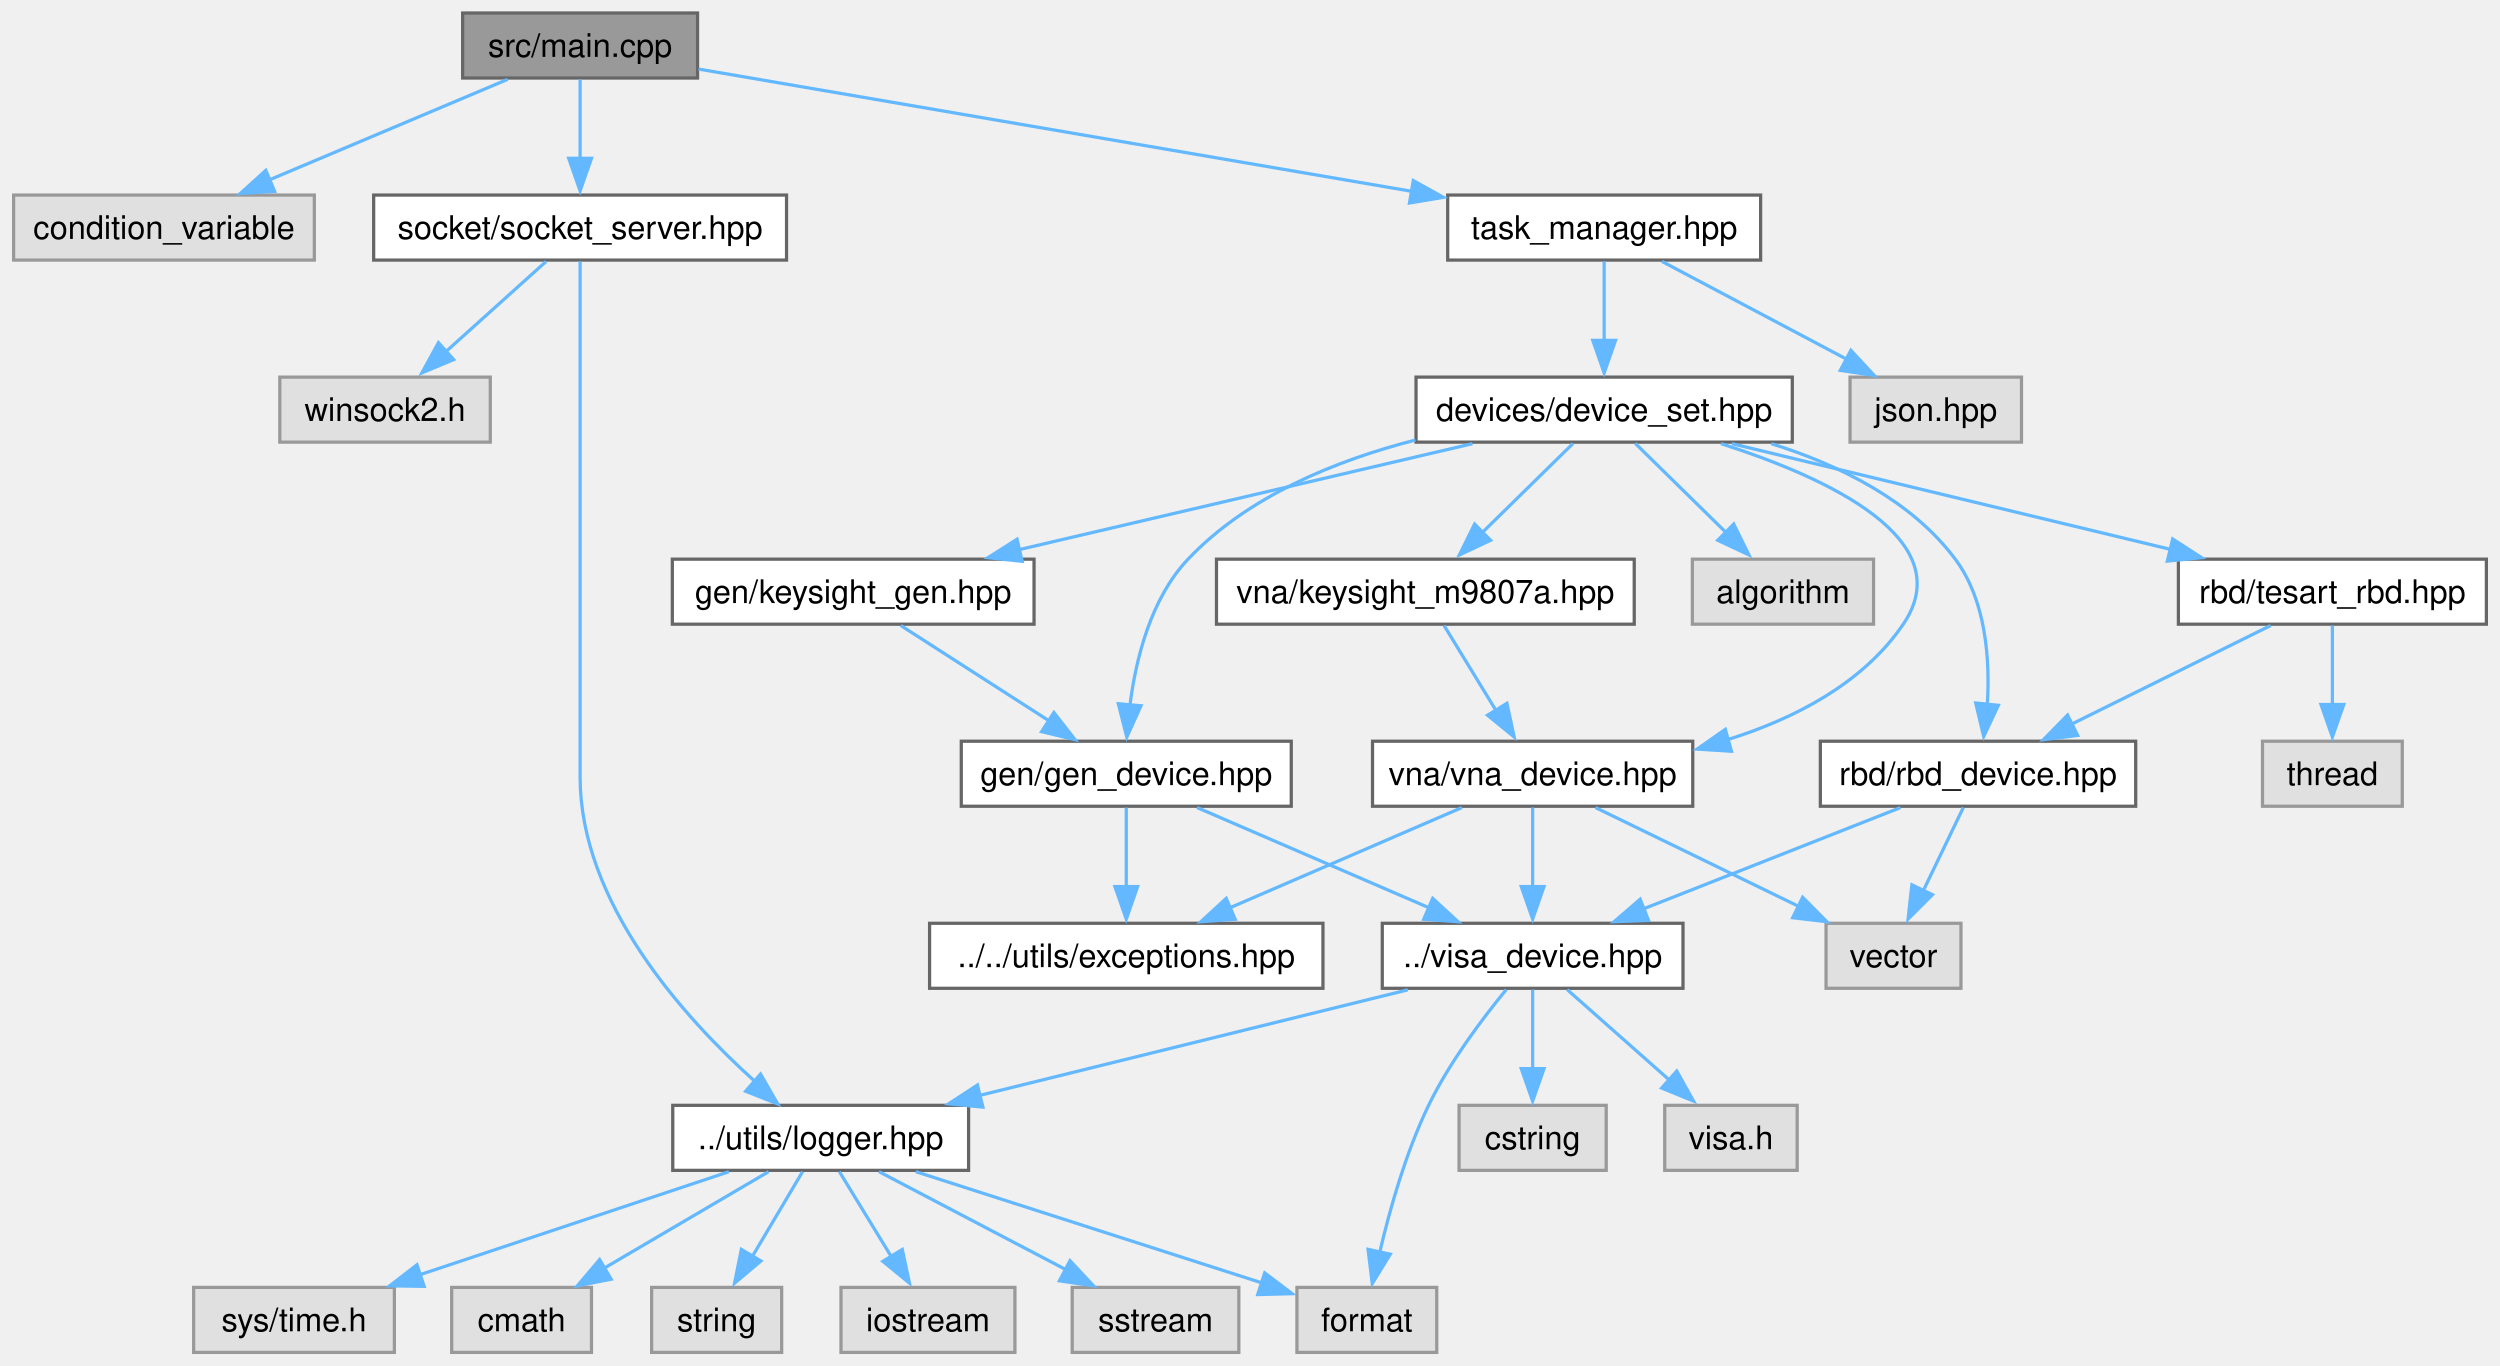
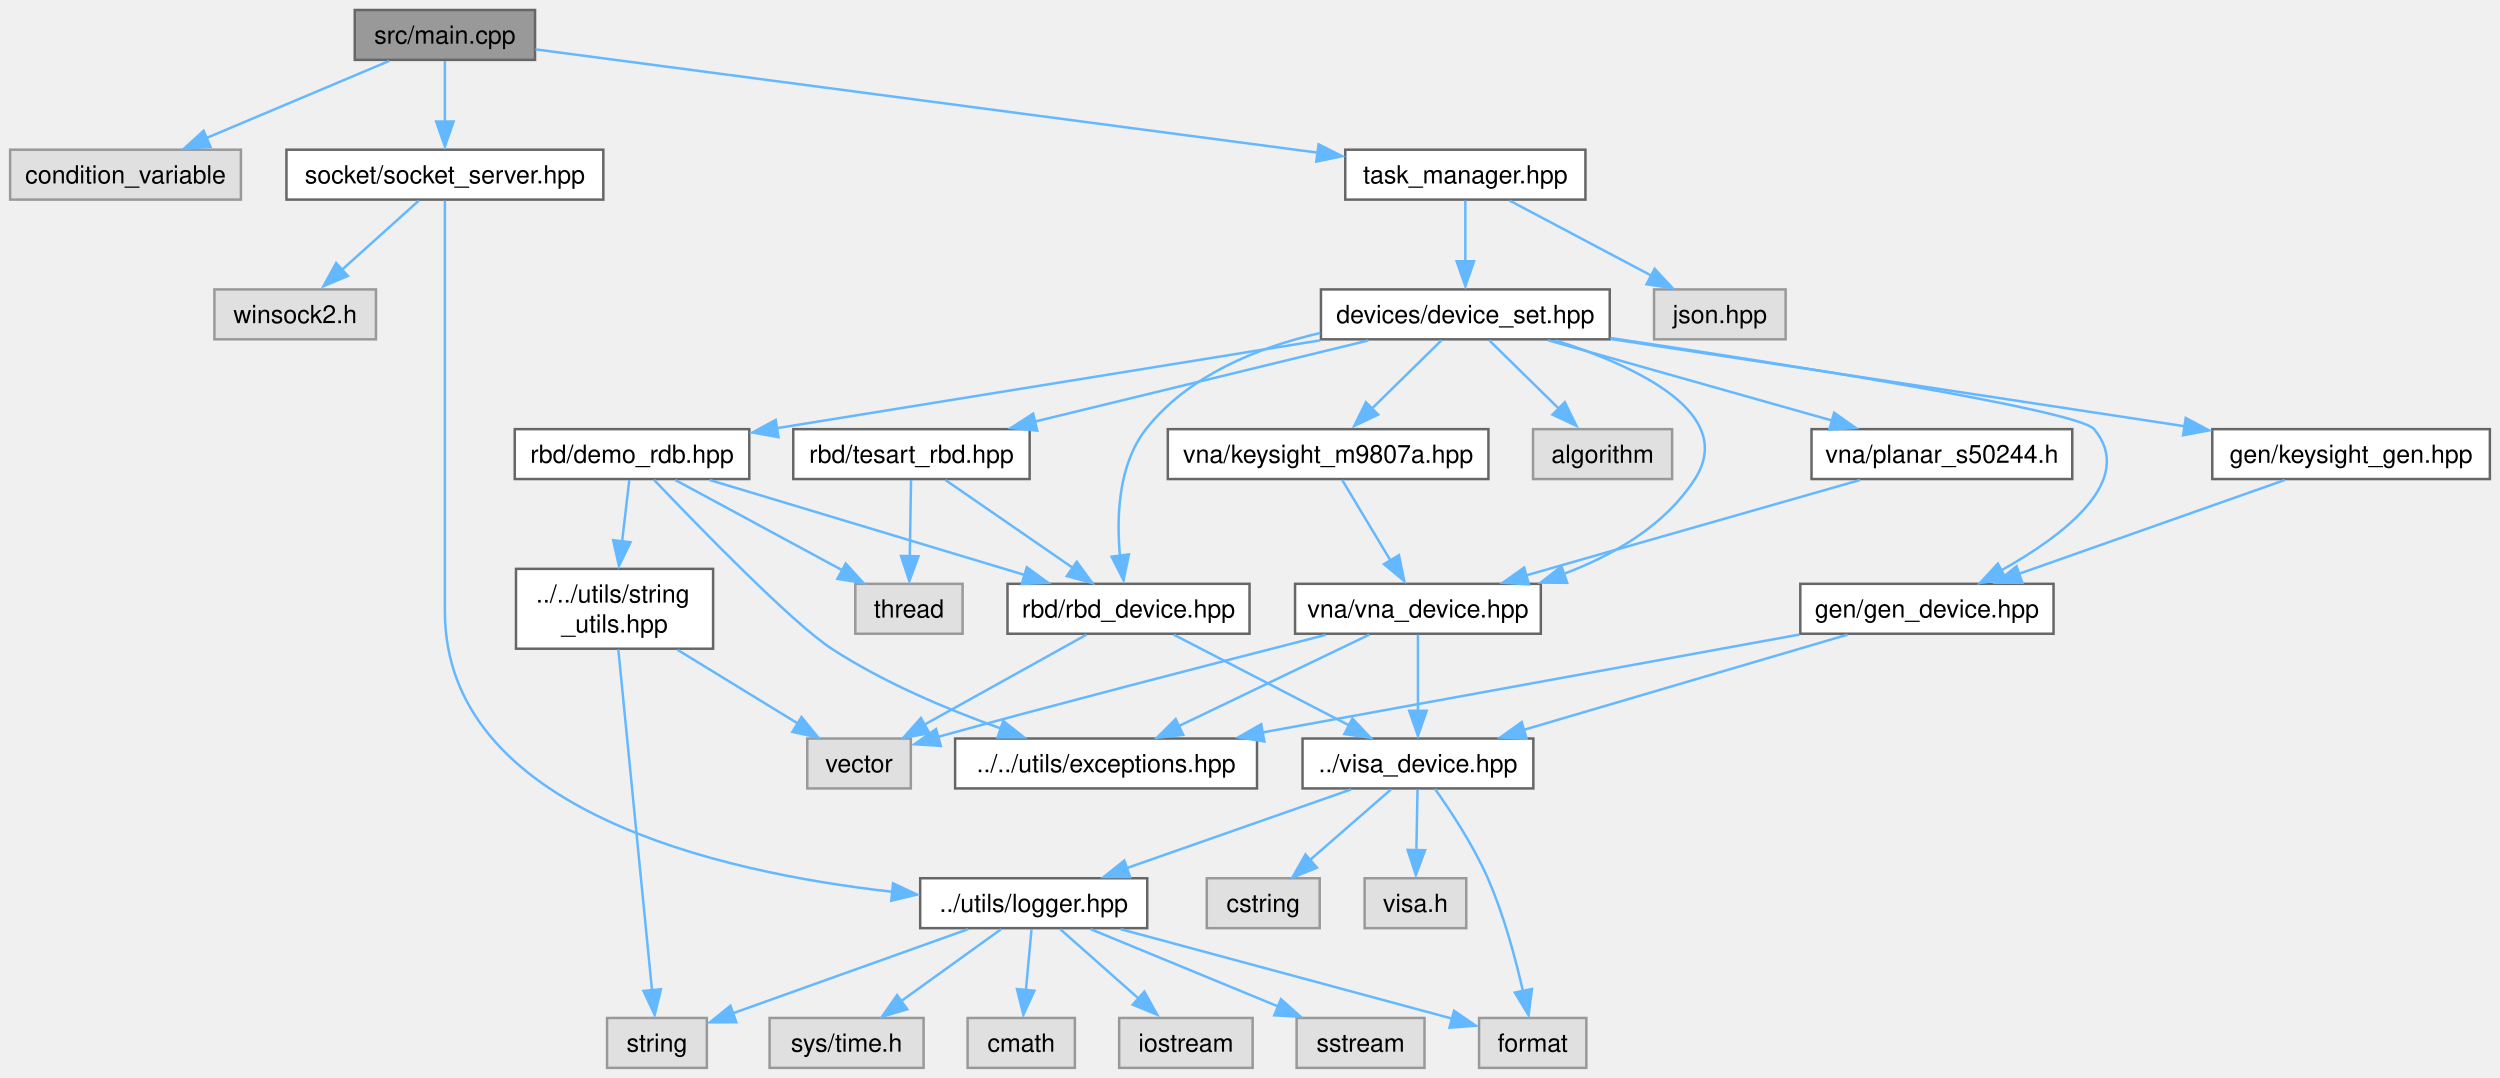
- <svg xmlns="http://www.w3.org/2000/svg" xmlns:xlink="http://www.w3.org/1999/xlink" width="769pt" height="420pt" viewBox="0.00 0.00 768.62 420.00">
-   <g id="graph0" class="graph" transform="scale(1 1) rotate(0) translate(4 416)">
+ <svg xmlns="http://www.w3.org/2000/svg" xmlns:xlink="http://www.w3.org/1999/xlink" width="1002pt" height="432pt" viewBox="0.00 0.00 1001.88 432.00">
+   <g id="graph0" class="graph" transform="scale(1 1) rotate(0) translate(4 428)">
    <g id="Node000001" class="node">
      <g id="a_Node000001">
        <a xlink:title="Главный файл приложения">
-           <polygon fill="#999999" stroke="#666666" points="210.38,-412 138.12,-412 138.12,-392 210.38,-392 210.38,-412" />
-           <text text-anchor="middle" x="174.25" y="-398.5" font-family="Helvetica,sans-Serif" font-size="10.00">src/main.cpp</text>
+           <polygon fill="#999999" stroke="#666666" points="210.38,-424 138.12,-424 138.12,-404 210.38,-404 210.38,-424" />
+           <text text-anchor="middle" x="174.25" y="-410.5" font-family="Helvetica,sans-Serif" font-size="10.00">src/main.cpp</text>
        </a>
      </g>
    </g>
    <g id="Node000002" class="node">
      <g id="a_Node000002">
        <a xlink:title=" ">
-           <polygon fill="#e0e0e0" stroke="#999999" points="92.5,-356 0,-356 0,-336 92.5,-336 92.5,-356" />
-           <text text-anchor="middle" x="46.25" y="-342.5" font-family="Helvetica,sans-Serif" font-size="10.00">condition_variable</text>
+           <polygon fill="#e0e0e0" stroke="#999999" points="92.5,-368 0,-368 0,-348 92.5,-348 92.5,-368" />
+           <text text-anchor="middle" x="46.25" y="-354.5" font-family="Helvetica,sans-Serif" font-size="10.00">condition_variable</text>
        </a>
      </g>
    </g>
    <g id="edge1_Node000001_Node000002" class="edge">
      <g id="a_edge1_Node000001_Node000002">
        <a xlink:title=" ">
-           <path fill="none" stroke="#63b8ff" d="M151.95,-391.59C131.71,-383.05 101.59,-370.35 78.68,-360.68" />
-           <polygon fill="#63b8ff" stroke="#63b8ff" points="80.29,-357.14 69.72,-356.48 77.57,-363.59 80.29,-357.14" />
+           <path fill="none" stroke="#63b8ff" d="M151.95,-403.59C131.71,-395.05 101.59,-382.35 78.68,-372.68" />
+           <polygon fill="#63b8ff" stroke="#63b8ff" points="80.29,-369.14 69.72,-368.48 77.57,-375.59 80.29,-369.14" />
        </a>
      </g>
    </g>
    <g id="Node000003" class="node">
      <g id="a_Node000003">
        <a xlink:href="socket__server_8hpp.html" target="_top" xlink:title="Заголовочный файл, в котором объявляются класс SocketServer и необходимые константы">
-           <polygon fill="white" stroke="#666666" points="237.75,-356 110.75,-356 110.75,-336 237.75,-336 237.75,-356" />
-           <text text-anchor="middle" x="174.25" y="-342.5" font-family="Helvetica,sans-Serif" font-size="10.00">socket/socket_server.hpp</text>
+           <polygon fill="white" stroke="#666666" points="237.75,-368 110.75,-368 110.75,-348 237.75,-348 237.75,-368" />
+           <text text-anchor="middle" x="174.25" y="-354.5" font-family="Helvetica,sans-Serif" font-size="10.00">socket/socket_server.hpp</text>
        </a>
      </g>
    </g>
    <g id="edge2_Node000001_Node000003" class="edge">
      <g id="a_edge2_Node000001_Node000003">
        <a xlink:title=" ">
-           <path fill="none" stroke="#63b8ff" d="M174.25,-391.59C174.25,-384.86 174.25,-375.53 174.25,-367.15" />
-           <polygon fill="#63b8ff" stroke="#63b8ff" points="177.75,-367.3 174.25,-357.3 170.75,-367.3 177.75,-367.3" />
+           <path fill="none" stroke="#63b8ff" d="M174.25,-403.59C174.25,-396.86 174.25,-387.53 174.25,-379.15" />
+           <polygon fill="#63b8ff" stroke="#63b8ff" points="177.75,-379.3 174.25,-369.3 170.75,-379.3 177.75,-379.3" />
        </a>
      </g>
    </g>
    <g id="Node000012" class="node">
      <g id="a_Node000012">
        <a xlink:href="task__manager_8hpp.html" target="_top" xlink:title="Заголовочный файл, в котором определён класс TaskManager и набор констант для работы с ним">
-           <polygon fill="white" stroke="#666666" points="537.38,-356 441.12,-356 441.12,-336 537.38,-336 537.38,-356" />
-           <text text-anchor="middle" x="489.25" y="-342.5" font-family="Helvetica,sans-Serif" font-size="10.00">task_manager.hpp</text>
+           <polygon fill="white" stroke="#666666" points="631.38,-368 535.12,-368 535.12,-348 631.38,-348 631.38,-368" />
+           <text text-anchor="middle" x="583.25" y="-354.5" font-family="Helvetica,sans-Serif" font-size="10.00">task_manager.hpp</text>
        </a>
      </g>
    </g>
    <g id="edge11_Node000001_Node000012" class="edge">
      <g id="a_edge11_Node000001_Node000012">
        <a xlink:title=" ">
-           <path fill="none" stroke="#63b8ff" d="M210.69,-394.75C264.43,-385.54 365.5,-368.21 429.99,-357.16" />
-           <polygon fill="#63b8ff" stroke="#63b8ff" points="430.54,-360.44 439.8,-355.31 429.36,-353.55 430.54,-360.44" />
+           <path fill="none" stroke="#63b8ff" d="M210.55,-408.21C281.25,-398.87 438.02,-378.17 524,-366.82" />
+           <polygon fill="#63b8ff" stroke="#63b8ff" points="524.43,-370.16 533.88,-365.39 523.51,-363.23 524.43,-370.16" />
        </a>
      </g>
    </g>
    <g id="Node000004" class="node">
      <g id="a_Node000004">
        <a xlink:title=" ">
-           <polygon fill="#e0e0e0" stroke="#999999" points="146.62,-300 81.88,-300 81.88,-280 146.62,-280 146.62,-300" />
-           <text text-anchor="middle" x="114.25" y="-286.5" font-family="Helvetica,sans-Serif" font-size="10.00">winsock2.h</text>
+           <polygon fill="#e0e0e0" stroke="#999999" points="146.62,-312 81.88,-312 81.88,-292 146.62,-292 146.62,-312" />
+           <text text-anchor="middle" x="114.25" y="-298.5" font-family="Helvetica,sans-Serif" font-size="10.00">winsock2.h</text>
        </a>
      </g>
    </g>
    <g id="edge3_Node000003_Node000004" class="edge">
      <g id="a_edge3_Node000003_Node000004">
        <a xlink:title=" ">
-           <path fill="none" stroke="#63b8ff" d="M163.8,-335.59C155.2,-327.85 142.79,-316.69 132.55,-307.47" />
-           <polygon fill="#63b8ff" stroke="#63b8ff" points="135.36,-305.39 125.58,-301.3 130.67,-310.59 135.36,-305.39" />
+           <path fill="none" stroke="#63b8ff" d="M163.8,-347.59C155.2,-339.85 142.79,-328.69 132.55,-319.47" />
+           <polygon fill="#63b8ff" stroke="#63b8ff" points="135.36,-317.39 125.58,-313.3 130.67,-322.59 135.36,-317.39" />
        </a>
      </g>
    </g>
    <g id="Node000005" class="node">
      <g id="a_Node000005">
        <a xlink:href="logger_8hpp.html" target="_top" xlink:title="Библиотека, осуществляющая логирование">
-           <polygon fill="white" stroke="#666666" points="293.75,-76 202.75,-76 202.75,-56 293.75,-56 293.75,-76" />
-           <text text-anchor="middle" x="248.25" y="-62.5" font-family="Helvetica,sans-Serif" font-size="10.00">../utils/logger.hpp</text>
+           <polygon fill="white" stroke="#666666" points="455.75,-76 364.75,-76 364.75,-56 455.75,-56 455.75,-76" />
+           <text text-anchor="middle" x="410.25" y="-62.5" font-family="Helvetica,sans-Serif" font-size="10.00">../utils/logger.hpp</text>
        </a>
      </g>
    </g>
    <g id="edge4_Node000003_Node000005" class="edge">
      <g id="a_edge4_Node000003_Node000005">
        <a xlink:title=" ">
-           <path fill="none" stroke="#63b8ff" d="M174.25,-335.58C174.25,-316.57 174.25,-272.24 174.25,-235 174.25,-235 174.25,-235 174.25,-177 174.25,-138.39 206.02,-103.15 227.93,-83.44" />
-           <polygon fill="#63b8ff" stroke="#63b8ff" points="229.75,-85.63 235.03,-76.44 225.17,-80.33 229.75,-85.63" />
+           <path fill="none" stroke="#63b8ff" d="M174.25,-347.58C174.25,-328.57 174.25,-284.24 174.25,-247 174.25,-247 174.25,-247 174.25,-183 174.25,-103.37 283.8,-78.4 353.62,-70.57" />
+           <polygon fill="#63b8ff" stroke="#63b8ff" points="353.88,-73.96 363.47,-69.46 353.16,-67 353.88,-73.96" />
        </a>
      </g>
    </g>
    <g id="Node000006" class="node">
      <g id="a_Node000006">
        <a xlink:title=" ">
-           <polygon fill="#e0e0e0" stroke="#999999" points="236.25,-20 196.25,-20 196.25,0 236.25,0 236.25,-20" />
-           <text text-anchor="middle" x="216.25" y="-6.5" font-family="Helvetica,sans-Serif" font-size="10.00">string</text>
+           <polygon fill="#e0e0e0" stroke="#999999" points="279.25,-20 239.25,-20 239.25,0 279.25,0 279.25,-20" />
+           <text text-anchor="middle" x="259.25" y="-6.5" font-family="Helvetica,sans-Serif" font-size="10.00">string</text>
        </a>
      </g>
    </g>
    <g id="edge5_Node000005_Node000006" class="edge">
      <g id="a_edge5_Node000005_Node000006">
        <a xlink:title=" ">
-           <path fill="none" stroke="#63b8ff" d="M242.68,-55.59C238.45,-48.47 232.52,-38.45 227.34,-29.72" />
-           <polygon fill="#63b8ff" stroke="#63b8ff" points="229.87,-28.12 221.76,-21.3 223.85,-31.69 229.87,-28.12" />
+           <path fill="none" stroke="#63b8ff" d="M383.95,-55.59C357.69,-46.2 317.37,-31.79 289.73,-21.9" />
+           <polygon fill="#63b8ff" stroke="#63b8ff" points="291.05,-18.3 280.46,-18.23 288.7,-24.89 291.05,-18.3" />
        </a>
      </g>
    </g>
    <g id="Node000007" class="node">
      <g id="a_Node000007">
        <a xlink:title=" ">
-           <polygon fill="#e0e0e0" stroke="#999999" points="308,-20 254.5,-20 254.5,0 308,0 308,-20" />
-           <text text-anchor="middle" x="281.25" y="-6.5" font-family="Helvetica,sans-Serif" font-size="10.00">iostream</text>
+           <polygon fill="#e0e0e0" stroke="#999999" points="498,-20 444.5,-20 444.5,0 498,0 498,-20" />
+           <text text-anchor="middle" x="471.25" y="-6.5" font-family="Helvetica,sans-Serif" font-size="10.00">iostream</text>
        </a>
      </g>
    </g>
    <g id="edge6_Node000005_Node000007" class="edge">
      <g id="a_edge6_Node000005_Node000007">
        <a xlink:title=" ">
-           <path fill="none" stroke="#63b8ff" d="M254,-55.59C258.4,-48.39 264.61,-38.23 269.99,-29.43" />
-           <polygon fill="#63b8ff" stroke="#63b8ff" points="273.34,-31.66 275.57,-21.3 267.37,-28.01 273.34,-31.66" />
+           <path fill="none" stroke="#63b8ff" d="M420.88,-55.59C429.62,-47.85 442.23,-36.69 452.65,-27.47" />
+           <polygon fill="#63b8ff" stroke="#63b8ff" points="454.58,-30.55 459.75,-21.3 449.94,-25.31 454.58,-30.55" />
        </a>
      </g>
    </g>
    <g id="Node000008" class="node">
      <g id="a_Node000008">
        <a xlink:title=" ">
-           <polygon fill="#e0e0e0" stroke="#999999" points="376.88,-20 325.62,-20 325.62,0 376.88,0 376.88,-20" />
-           <text text-anchor="middle" x="351.25" y="-6.5" font-family="Helvetica,sans-Serif" font-size="10.00">sstream</text>
+           <polygon fill="#e0e0e0" stroke="#999999" points="566.88,-20 515.62,-20 515.62,0 566.88,0 566.88,-20" />
+           <text text-anchor="middle" x="541.25" y="-6.5" font-family="Helvetica,sans-Serif" font-size="10.00">sstream</text>
        </a>
      </g>
    </g>
    <g id="edge7_Node000005_Node000008" class="edge">
      <g id="a_edge7_Node000005_Node000008">
        <a xlink:title=" ">
-           <path fill="none" stroke="#63b8ff" d="M266.19,-55.59C282.05,-47.28 305.41,-35.03 323.65,-25.47" />
-           <polygon fill="#63b8ff" stroke="#63b8ff" points="324.94,-28.22 332.17,-20.48 321.69,-22.02 324.94,-28.22" />
+           <path fill="none" stroke="#63b8ff" d="M433.07,-55.59C453.89,-47.01 484.89,-34.23 508.38,-24.55" />
+           <polygon fill="#63b8ff" stroke="#63b8ff" points="509.34,-27.53 517.25,-20.48 506.67,-21.05 509.34,-27.53" />
        </a>
      </g>
    </g>
    <g id="Node000009" class="node">
      <g id="a_Node000009">
        <a xlink:title=" ">
-           <polygon fill="#e0e0e0" stroke="#999999" points="117.12,-20 55.38,-20 55.38,0 117.12,0 117.12,-20" />
-           <text text-anchor="middle" x="86.25" y="-6.5" font-family="Helvetica,sans-Serif" font-size="10.00">sys/time.h</text>
+           <polygon fill="#e0e0e0" stroke="#999999" points="366.12,-20 304.38,-20 304.38,0 366.12,0 366.12,-20" />
+           <text text-anchor="middle" x="335.25" y="-6.5" font-family="Helvetica,sans-Serif" font-size="10.00">sys/time.h</text>
        </a>
      </g>
    </g>
    <g id="edge8_Node000005_Node000009" class="edge">
      <g id="a_edge8_Node000005_Node000009">
        <a xlink:title=" ">
-           <path fill="none" stroke="#63b8ff" d="M220.03,-55.59C193.71,-46.82 154.22,-33.66 124.96,-23.9" />
-           <polygon fill="#63b8ff" stroke="#63b8ff" points="126.28,-20.32 115.69,-20.48 124.07,-26.96 126.28,-20.32" />
+           <path fill="none" stroke="#63b8ff" d="M397.19,-55.59C386.18,-47.67 370.19,-36.16 357.22,-26.82" />
+           <polygon fill="#63b8ff" stroke="#63b8ff" points="359.58,-23.48 349.42,-20.48 355.49,-29.16 359.58,-23.48" />
        </a>
      </g>
    </g>
    <g id="Node000010" class="node">
      <g id="a_Node000010">
        <a xlink:title=" ">
-           <polygon fill="#e0e0e0" stroke="#999999" points="177.75,-20 134.75,-20 134.75,0 177.75,0 177.75,-20" />
-           <text text-anchor="middle" x="156.25" y="-6.5" font-family="Helvetica,sans-Serif" font-size="10.00">cmath</text>
+           <polygon fill="#e0e0e0" stroke="#999999" points="426.75,-20 383.75,-20 383.75,0 426.75,0 426.75,-20" />
+           <text text-anchor="middle" x="405.25" y="-6.5" font-family="Helvetica,sans-Serif" font-size="10.00">cmath</text>
        </a>
      </g>
    </g>
    <g id="edge9_Node000005_Node000010" class="edge">
      <g id="a_edge9_Node000005_Node000010">
        <a xlink:title=" ">
-           <path fill="none" stroke="#63b8ff" d="M232.22,-55.59C218.33,-47.44 197.96,-35.48 181.81,-26" />
-           <polygon fill="#63b8ff" stroke="#63b8ff" points="183.8,-22.52 173.4,-20.48 180.25,-28.56 183.8,-22.52" />
+           <path fill="none" stroke="#63b8ff" d="M409.38,-55.59C408.76,-48.86 407.89,-39.53 407.12,-31.15" />
+           <polygon fill="#63b8ff" stroke="#63b8ff" points="410.52,-30.93 406.11,-21.3 403.55,-31.58 410.52,-30.93" />
        </a>
      </g>
    </g>
    <g id="Node000011" class="node">
      <g id="a_Node000011">
        <a xlink:title=" ">
-           <polygon fill="#e0e0e0" stroke="#999999" points="437.75,-20 394.75,-20 394.75,0 437.75,0 437.75,-20" />
-           <text text-anchor="middle" x="416.25" y="-6.5" font-family="Helvetica,sans-Serif" font-size="10.00">format</text>
+           <polygon fill="#e0e0e0" stroke="#999999" points="631.75,-20 588.75,-20 588.75,0 631.75,0 631.75,-20" />
+           <text text-anchor="middle" x="610.25" y="-6.5" font-family="Helvetica,sans-Serif" font-size="10.00">format</text>
        </a>
      </g>
    </g>
    <g id="edge10_Node000005_Node000011" class="edge">
      <g id="a_edge10_Node000005_Node000011">
        <a xlink:title=" ">
-           <path fill="none" stroke="#63b8ff" d="M277.51,-55.59C307.28,-46.03 353.3,-31.23 384.08,-21.34" />
-           <polygon fill="#63b8ff" stroke="#63b8ff" points="384.83,-24.46 393.28,-18.06 382.68,-17.79 384.83,-24.46" />
+           <path fill="none" stroke="#63b8ff" d="M445.09,-55.59C482.51,-45.49 541.51,-29.56 577.93,-19.73" />
+           <polygon fill="#63b8ff" stroke="#63b8ff" points="578.72,-22.87 587.46,-16.88 576.89,-16.11 578.72,-22.87" />
        </a>
      </g>
    </g>
    <g id="Node000013" class="node">
      <g id="a_Node000013">
        <a xlink:title=" ">
-           <polygon fill="#e0e0e0" stroke="#999999" points="617.62,-300 564.88,-300 564.88,-280 617.62,-280 617.62,-300" />
-           <text text-anchor="middle" x="591.25" y="-286.5" font-family="Helvetica,sans-Serif" font-size="10.00">json.hpp</text>
+           <polygon fill="#e0e0e0" stroke="#999999" points="711.62,-312 658.88,-312 658.88,-292 711.62,-292 711.62,-312" />
+           <text text-anchor="middle" x="685.25" y="-298.5" font-family="Helvetica,sans-Serif" font-size="10.00">json.hpp</text>
        </a>
      </g>
    </g>
    <g id="edge12_Node000012_Node000013" class="edge">
      <g id="a_edge12_Node000012_Node000013">
        <a xlink:title=" ">
-           <path fill="none" stroke="#63b8ff" d="M507.02,-335.59C522.64,-327.32 545.64,-315.14 563.66,-305.6" />
-           <polygon fill="#63b8ff" stroke="#63b8ff" points="565.14,-308.25 572.34,-300.48 561.87,-302.07 565.14,-308.25" />
+           <path fill="none" stroke="#63b8ff" d="M601.02,-347.59C616.64,-339.32 639.64,-327.14 657.66,-317.6" />
+           <polygon fill="#63b8ff" stroke="#63b8ff" points="659.14,-320.25 666.34,-312.48 655.87,-314.07 659.14,-320.25" />
        </a>
      </g>
    </g>
    <g id="Node000014" class="node">
      <g id="a_Node000014">
        <a xlink:href="device__set_8hpp.html" target="_top" xlink:title="Заголовочный файл, содержащий в себе класс DeviceSet и набор констант, необходимых для данного класса...">
-           <polygon fill="white" stroke="#666666" points="547.12,-300 431.38,-300 431.38,-280 547.12,-280 547.12,-300" />
-           <text text-anchor="middle" x="489.25" y="-286.5" font-family="Helvetica,sans-Serif" font-size="10.00">devices/device_set.hpp</text>
+           <polygon fill="white" stroke="#666666" points="641.12,-312 525.38,-312 525.38,-292 641.12,-292 641.12,-312" />
+           <text text-anchor="middle" x="583.25" y="-298.5" font-family="Helvetica,sans-Serif" font-size="10.00">devices/device_set.hpp</text>
        </a>
      </g>
    </g>
    <g id="edge13_Node000012_Node000014" class="edge">
      <g id="a_edge13_Node000012_Node000014">
        <a xlink:title=" ">
-           <path fill="none" stroke="#63b8ff" d="M489.25,-335.59C489.25,-328.86 489.25,-319.53 489.25,-311.15" />
-           <polygon fill="#63b8ff" stroke="#63b8ff" points="492.75,-311.3 489.25,-301.3 485.75,-311.3 492.75,-311.3" />
+           <path fill="none" stroke="#63b8ff" d="M583.25,-347.59C583.25,-340.86 583.25,-331.53 583.25,-323.15" />
+           <polygon fill="#63b8ff" stroke="#63b8ff" points="586.75,-323.3 583.25,-313.3 579.75,-323.3 586.75,-323.3" />
        </a>
      </g>
    </g>
    <g id="Node000015" class="node">
      <g id="a_Node000015">
        <a xlink:title=" ">
-           <polygon fill="#e0e0e0" stroke="#999999" points="572.12,-244 516.38,-244 516.38,-224 572.12,-224 572.12,-244" />
-           <text text-anchor="middle" x="544.25" y="-230.5" font-family="Helvetica,sans-Serif" font-size="10.00">algorithm</text>
+           <polygon fill="#e0e0e0" stroke="#999999" points="666.12,-256 610.38,-256 610.38,-236 666.12,-236 666.12,-256" />
+           <text text-anchor="middle" x="638.25" y="-242.5" font-family="Helvetica,sans-Serif" font-size="10.00">algorithm</text>
        </a>
      </g>
    </g>
    <g id="edge14_Node000014_Node000015" class="edge">
      <g id="a_edge14_Node000014_Node000015">
        <a xlink:title=" ">
-           <path fill="none" stroke="#63b8ff" d="M498.83,-279.59C506.64,-271.93 517.86,-260.91 527.19,-251.75" />
-           <polygon fill="#63b8ff" stroke="#63b8ff" points="529.1,-254.8 533.78,-245.3 524.19,-249.81 529.1,-254.8" />
+           <path fill="none" stroke="#63b8ff" d="M592.83,-291.59C600.64,-283.93 611.86,-272.91 621.19,-263.75" />
+           <polygon fill="#63b8ff" stroke="#63b8ff" points="623.1,-266.8 627.78,-257.3 618.19,-261.81 623.1,-266.8" />
        </a>
      </g>
    </g>
    <g id="Node000016" class="node">
      <g id="a_Node000016">
        <a xlink:href="vna__device_8hpp.html" target="_top" xlink:title="Заголовочный файл, в котором реализован класс VnaDevice.">
-           <polygon fill="white" stroke="#666666" points="516.5,-188 418,-188 418,-168 516.5,-168 516.5,-188" />
-           <text text-anchor="middle" x="467.25" y="-174.5" font-family="Helvetica,sans-Serif" font-size="10.00">vna/vna_device.hpp</text>
+           <polygon fill="white" stroke="#666666" points="613.5,-194 515,-194 515,-174 613.5,-174 613.5,-194" />
+           <text text-anchor="middle" x="564.25" y="-180.5" font-family="Helvetica,sans-Serif" font-size="10.00">vna/vna_device.hpp</text>
        </a>
      </g>
    </g>
    <g id="edge15_Node000014_Node000016" class="edge">
      <g id="a_edge15_Node000014_Node000016">
        <a xlink:title=" ">
-           <path fill="none" stroke="#63b8ff" d="M525.17,-279.54C558.01,-269.03 598.96,-250.03 581.25,-224 568.86,-205.79 547.85,-194.95 527.22,-188.49" />
-           <polygon fill="#63b8ff" stroke="#63b8ff" points="528.41,-184.91 517.84,-185.58 526.52,-191.65 528.41,-184.91" />
+           <path fill="none" stroke="#63b8ff" d="M619.48,-291.55C651.98,-281.15 692.14,-262.34 675.25,-236 663.35,-217.44 642.82,-205.55 622.62,-197.96" />
+           <polygon fill="#63b8ff" stroke="#63b8ff" points="624.05,-194.41 613.46,-194.48 621.78,-201.03 624.05,-194.41" />
        </a>
      </g>
    </g>
    <g id="Node000022" class="node">
      <g id="a_Node000022">
        <a xlink:href="gen__device_8hpp.html" target="_top" xlink:title="Заголовочный файл, в котором представлен класс GenDevice и определён набор констант">
-           <polygon fill="white" stroke="#666666" points="393,-188 291.5,-188 291.5,-168 393,-168 393,-188" />
-           <text text-anchor="middle" x="342.25" y="-174.5" font-family="Helvetica,sans-Serif" font-size="10.00">gen/gen_device.hpp</text>
+           <polygon fill="white" stroke="#666666" points="819,-194 717.5,-194 717.5,-174 819,-174 819,-194" />
+           <text text-anchor="middle" x="768.25" y="-180.5" font-family="Helvetica,sans-Serif" font-size="10.00">gen/gen_device.hpp</text>
        </a>
      </g>
    </g>
    <g id="edge23_Node000014_Node000022" class="edge">
      <g id="a_edge23_Node000014_Node000022">
        <a xlink:title=" ">
-           <path fill="none" stroke="#63b8ff" d="M431.19,-280.65C406.64,-274.35 379.56,-263.32 361.25,-244 349.75,-231.87 345.16,-213.16 343.36,-198.92" />
-           <polygon fill="#63b8ff" stroke="#63b8ff" points="346.78,-198.91 342.41,-189.26 339.81,-199.53 346.78,-198.91" />
+           <path fill="none" stroke="#63b8ff" d="M641.41,-292.53C713.87,-281.69 829.02,-263.44 835.25,-256 852.35,-235.58 823.21,-213.48 798.16,-199.45" />
+           <polygon fill="#63b8ff" stroke="#63b8ff" points="799.98,-195.93 789.51,-194.32 796.69,-202.1 799.98,-195.93" />
        </a>
      </g>
    </g>
    <g id="Node000023" class="node">
      <g id="a_Node000023">
        <a xlink:href="rbd__device_8hpp.html" target="_top" xlink:title="Заголовочный файл, в котором реализован класс RbdDevice.">
-           <polygon fill="white" stroke="#666666" points="652.75,-188 555.75,-188 555.75,-168 652.75,-168 652.75,-188" />
-           <text text-anchor="middle" x="604.25" y="-174.5" font-family="Helvetica,sans-Serif" font-size="10.00">rbd/rbd_device.hpp</text>
+           <polygon fill="white" stroke="#666666" points="496.75,-194 399.75,-194 399.75,-174 496.75,-174 496.75,-194" />
+           <text text-anchor="middle" x="448.25" y="-180.5" font-family="Helvetica,sans-Serif" font-size="10.00">rbd/rbd_device.hpp</text>
        </a>
      </g>
    </g>
    <g id="edge26_Node000014_Node000023" class="edge">
      <g id="a_edge26_Node000014_Node000023">
        <a xlink:title=" ">
-           <path fill="none" stroke="#63b8ff" d="M540.68,-279.52C561.46,-273.02 583.69,-262.14 597.25,-244 606.71,-231.34 607.95,-213.23 607.11,-199.34" />
-           <polygon fill="#63b8ff" stroke="#63b8ff" points="610.5,-199.05 606,-189.46 603.54,-199.76 610.5,-199.05" />
+           <path fill="none" stroke="#63b8ff" d="M525.08,-294.55C499.74,-288.65 472.05,-277.4 455.25,-256 444.04,-241.71 443.37,-220.5 444.85,-204.98" />
+           <polygon fill="#63b8ff" stroke="#63b8ff" points="448.4,-205.81 446.26,-195.44 441.47,-204.88 448.4,-205.81" />
        </a>
      </g>
    </g>
    <g id="Node000024" class="node">
      <g id="a_Node000024">
        <a xlink:href="keysight__m9807a_8hpp.html" target="_top" xlink:title="Файл, в котором определён класс KeysightM9807A.">
-           <polygon fill="white" stroke="#666666" points="498.5,-244 370,-244 370,-224 498.5,-224 498.5,-244" />
-           <text text-anchor="middle" x="434.25" y="-230.5" font-family="Helvetica,sans-Serif" font-size="10.00">vna/keysight_m9807a.hpp</text>
+           <polygon fill="white" stroke="#666666" points="592.5,-256 464,-256 464,-236 592.5,-236 592.5,-256" />
+           <text text-anchor="middle" x="528.25" y="-242.5" font-family="Helvetica,sans-Serif" font-size="10.00">vna/keysight_m9807a.hpp</text>
        </a>
      </g>
    </g>
    <g id="edge29_Node000014_Node000024" class="edge">
      <g id="a_edge29_Node000014_Node000024">
        <a xlink:title=" ">
-           <path fill="none" stroke="#63b8ff" d="M479.67,-279.59C471.86,-271.93 460.64,-260.91 451.31,-251.75" />
-           <polygon fill="#63b8ff" stroke="#63b8ff" points="454.31,-249.81 444.72,-245.3 449.4,-254.8 454.31,-249.81" />
+           <path fill="none" stroke="#63b8ff" d="M573.67,-291.59C565.86,-283.93 554.64,-272.91 545.31,-263.75" />
+           <polygon fill="#63b8ff" stroke="#63b8ff" points="548.31,-261.81 538.72,-257.3 543.4,-266.8 548.31,-261.81" />
        </a>
      </g>
    </g>
    <g id="Node000025" class="node">
      <g id="a_Node000025">
-         <a xlink:href="keysight__gen_8hpp.html" target="_top" xlink:title="Заголовочный файл, в котором определён класс KeysightGen.">
-           <polygon fill="white" stroke="#666666" points="313.88,-244 202.62,-244 202.62,-224 313.88,-224 313.88,-244" />
-           <text text-anchor="middle" x="258.25" y="-230.5" font-family="Helvetica,sans-Serif" font-size="10.00">gen/keysight_gen.hpp</text>
+         <a xlink:href="planar__s50244_8h.html" target="_top" xlink:title="Файл, в котором определён класс PlanarS50244.">
+           <polygon fill="white" stroke="#666666" points="826.5,-256 722,-256 722,-236 826.5,-236 826.5,-256" />
+           <text text-anchor="middle" x="774.25" y="-242.5" font-family="Helvetica,sans-Serif" font-size="10.00">vna/planar_s50244.h</text>
        </a>
      </g>
    </g>
    <g id="edge31_Node000014_Node000025" class="edge">
      <g id="a_edge31_Node000014_Node000025">
        <a xlink:title=" ">
-           <path fill="none" stroke="#63b8ff" d="M448.75,-279.53C409.94,-270.46 351.24,-256.74 309.26,-246.93" />
-           <polygon fill="#63b8ff" stroke="#63b8ff" points="310.24,-243.33 299.7,-244.46 308.65,-250.14 310.24,-243.33" />
+           <path fill="none" stroke="#63b8ff" d="M616.52,-291.59C648.1,-282.67 695.75,-269.19 730.41,-259.39" />
+           <polygon fill="#63b8ff" stroke="#63b8ff" points="731.05,-262.57 739.72,-256.48 729.15,-255.83 731.05,-262.57" />
        </a>
      </g>
    </g>
    <g id="Node000026" class="node">
      <g id="a_Node000026">
-         <a xlink:href="tesart__rbd_8hpp.html" target="_top" xlink:title="Заголовочный файл, в котором определяется класс TesartRbd.">
-           <polygon fill="white" stroke="#666666" points="760.62,-244 665.88,-244 665.88,-224 760.62,-224 760.62,-244" />
-           <text text-anchor="middle" x="713.25" y="-230.5" font-family="Helvetica,sans-Serif" font-size="10.00">rbd/tesart_rbd.hpp</text>
+         <a xlink:href="keysight__gen_8hpp.html" target="_top" xlink:title="Заголовочный файл, в котором определён класс KeysightGen.">
+           <polygon fill="white" stroke="#666666" points="993.88,-256 882.62,-256 882.62,-236 993.88,-236 993.88,-256" />
+           <text text-anchor="middle" x="938.25" y="-242.5" font-family="Helvetica,sans-Serif" font-size="10.00">gen/keysight_gen.hpp</text>
        </a>
      </g>
    </g>
    <g id="edge33_Node000014_Node000026" class="edge">
      <g id="a_edge33_Node000014_Node000026">
        <a xlink:title=" ">
-           <path fill="none" stroke="#63b8ff" d="M528.52,-279.53C566.07,-270.48 622.84,-256.8 663.52,-246.99" />
-           <polygon fill="#63b8ff" stroke="#63b8ff" points="664.12,-250.2 673.02,-244.46 662.48,-243.4 664.12,-250.2" />
+           <path fill="none" stroke="#63b8ff" d="M641.47,-292.14C704.64,-282.54 805.31,-267.22 871.6,-257.14" />
+           <polygon fill="#63b8ff" stroke="#63b8ff" points="871.98,-260.47 881.34,-255.5 870.93,-253.55 871.98,-260.47" />
+         </a>
+       </g>
+     </g>
+     <g id="Node000027" class="node">
+       <g id="a_Node000027">
+         <a xlink:href="demo__rdb_8hpp.html" target="_top" xlink:title="Заголовочный файл, в котором реализован класс DemoRbd.">
+           <polygon fill="white" stroke="#666666" points="296.25,-256 202.25,-256 202.25,-236 296.25,-236 296.25,-256" />
+           <text text-anchor="middle" x="249.25" y="-242.5" font-family="Helvetica,sans-Serif" font-size="10.00">rbd/demo_rdb.hpp</text>
+         </a>
+       </g>
+     </g>
+     <g id="edge35_Node000014_Node000027" class="edge">
+       <g id="a_edge35_Node000014_Node000027">
+         <a xlink:title=" ">
+           <path fill="none" stroke="#63b8ff" d="M525.07,-291.59C463.89,-281.7 368.2,-266.23 307.13,-256.36" />
+           <polygon fill="#63b8ff" stroke="#63b8ff" points="307.95,-252.78 297.52,-254.64 306.83,-259.69 307.95,-252.78" />
+         </a>
+       </g>
+     </g>
+     <g id="Node000030" class="node">
+       <g id="a_Node000030">
+         <a xlink:href="tesart__rbd_8hpp.html" target="_top" xlink:title="Заголовочный файл, в котором определяется класс TesartRbd.">
+           <polygon fill="white" stroke="#666666" points="408.62,-256 313.88,-256 313.88,-236 408.62,-236 408.62,-256" />
+           <text text-anchor="middle" x="361.25" y="-242.5" font-family="Helvetica,sans-Serif" font-size="10.00">rbd/tesart_rbd.hpp</text>
+         </a>
+       </g>
+     </g>
+     <g id="edge42_Node000014_Node000030" class="edge">
+       <g id="a_edge42_Node000014_Node000030">
+         <a xlink:title=" ">
+           <path fill="none" stroke="#63b8ff" d="M544.33,-291.53C507.19,-282.5 451.1,-268.85 410.79,-259.05" />
+           <polygon fill="#63b8ff" stroke="#63b8ff" points="411.67,-255.42 401.13,-256.46 410.02,-262.22 411.67,-255.42" />
        </a>
      </g>
    </g>
    <g id="Node000017" class="node">
      <g id="a_Node000017">
        <a xlink:href="visa__device_8hpp.html" target="_top" xlink:title="Заголовочный файл, в котором определены константы и класс VisaDevice.">
-           <polygon fill="white" stroke="#666666" points="513.5,-132 421,-132 421,-112 513.5,-112 513.5,-132" />
-           <text text-anchor="middle" x="467.25" y="-118.5" font-family="Helvetica,sans-Serif" font-size="10.00">../visa_device.hpp</text>
+           <polygon fill="white" stroke="#666666" points="610.5,-132 518,-132 518,-112 610.5,-112 610.5,-132" />
+           <text text-anchor="middle" x="564.25" y="-118.5" font-family="Helvetica,sans-Serif" font-size="10.00">../visa_device.hpp</text>
        </a>
      </g>
    </g>
    <g id="edge16_Node000016_Node000017" class="edge">
      <g id="a_edge16_Node000016_Node000017">
        <a xlink:title=" ">
-           <path fill="none" stroke="#63b8ff" d="M467.25,-167.59C467.25,-160.86 467.25,-151.53 467.25,-143.15" />
-           <polygon fill="#63b8ff" stroke="#63b8ff" points="470.75,-143.3 467.25,-133.3 463.75,-143.3 470.75,-143.3" />
+           <path fill="none" stroke="#63b8ff" d="M564.25,-173.62C564.25,-165.48 564.25,-153.39 564.25,-143.07" />
+           <polygon fill="#63b8ff" stroke="#63b8ff" points="567.75,-143.11 564.25,-133.11 560.75,-143.11 567.75,-143.11" />
        </a>
      </g>
    </g>
    <g id="Node000020" class="node">
      <g id="a_Node000020">
        <a xlink:href="exceptions_8hpp.html" target="_top" xlink:title="Заголовочный файл, содержащий класс antestl_exsceptions, сообщения исключений и коды исключений">
-           <polygon fill="white" stroke="#666666" points="402.75,-132 281.75,-132 281.75,-112 402.75,-112 402.75,-132" />
-           <text text-anchor="middle" x="342.25" y="-118.5" font-family="Helvetica,sans-Serif" font-size="10.00">../../utils/exceptions.hpp</text>
+           <polygon fill="white" stroke="#666666" points="499.75,-132 378.75,-132 378.75,-112 499.75,-112 499.75,-132" />
+           <text text-anchor="middle" x="439.25" y="-118.5" font-family="Helvetica,sans-Serif" font-size="10.00">../../utils/exceptions.hpp</text>
        </a>
      </g>
    </g>
    <g id="edge21_Node000016_Node000020" class="edge">
      <g id="a_edge21_Node000016_Node000020">
        <a xlink:title=" ">
-           <path fill="none" stroke="#63b8ff" d="M445.48,-167.59C425.79,-159.09 396.56,-146.46 374.22,-136.81" />
-           <polygon fill="#63b8ff" stroke="#63b8ff" points="375.76,-133.23 365.19,-132.48 372.99,-139.66 375.76,-133.23" />
+           <path fill="none" stroke="#63b8ff" d="M544.72,-173.62C524.26,-163.81 491.9,-148.27 468.42,-137" />
+           <polygon fill="#63b8ff" stroke="#63b8ff" points="470.17,-133.48 459.64,-132.31 467.14,-139.79 470.17,-133.48" />
        </a>
      </g>
    </g>
    <g id="Node000021" class="node">
      <g id="a_Node000021">
        <a xlink:title=" ">
-           <polygon fill="#e0e0e0" stroke="#999999" points="599,-132 557.5,-132 557.5,-112 599,-112 599,-132" />
-           <text text-anchor="middle" x="578.25" y="-118.5" font-family="Helvetica,sans-Serif" font-size="10.00">vector</text>
+           <polygon fill="#e0e0e0" stroke="#999999" points="361,-132 319.5,-132 319.5,-112 361,-112 361,-132" />
+           <text text-anchor="middle" x="340.25" y="-118.5" font-family="Helvetica,sans-Serif" font-size="10.00">vector</text>
        </a>
      </g>
    </g>
    <g id="edge22_Node000016_Node000021" class="edge">
      <g id="a_edge22_Node000016_Node000021">
        <a xlink:title=" ">
-           <path fill="none" stroke="#63b8ff" d="M486.58,-167.59C503.83,-159.21 529.32,-146.8 549.05,-137.21" />
-           <polygon fill="#63b8ff" stroke="#63b8ff" points="550.3,-140 557.76,-132.48 547.24,-133.71 550.3,-140" />
+           <path fill="none" stroke="#63b8ff" d="M527.29,-173.55C483.57,-162.33 412.4,-143.96 371.98,-132.68" />
+           <polygon fill="#63b8ff" stroke="#63b8ff" points="373.02,-129.05 362.44,-129.7 371.11,-135.79 373.02,-129.05" />
        </a>
      </g>
    </g>
    <g id="edge20_Node000017_Node000005" class="edge">
      <g id="a_edge20_Node000017_Node000005">
        <a xlink:title=" ">
-           <path fill="none" stroke="#63b8ff" d="M428.85,-111.53C392.22,-102.5 336.88,-88.85 297.12,-79.05" />
-           <polygon fill="#63b8ff" stroke="#63b8ff" points="298.15,-75.45 287.6,-76.46 296.47,-82.25 298.15,-75.45" />
+           <path fill="none" stroke="#63b8ff" d="M537.43,-111.59C512.51,-102.86 475.19,-89.77 447.42,-80.03" />
+           <polygon fill="#63b8ff" stroke="#63b8ff" points="448.88,-76.49 438.28,-76.48 446.56,-83.09 448.88,-76.49" />
        </a>
      </g>
    </g>
    <g id="edge17_Node000017_Node000011" class="edge">
      <g id="a_edge17_Node000017_Node000011">
        <a xlink:title=" ">
-           <path fill="none" stroke="#63b8ff" d="M459.12,-111.59C451.96,-102.87 441.69,-89.29 435.25,-76 428.26,-61.58 423.33,-44.09 420.24,-30.89" />
-           <polygon fill="#63b8ff" stroke="#63b8ff" points="423.46,-30.21 417.92,-21.18 416.62,-31.7 423.46,-30.21" />
+           <path fill="none" stroke="#63b8ff" d="M571.09,-111.78C577.35,-102.98 586.48,-89.15 592.25,-76 598.66,-61.39 603.35,-43.91 606.33,-30.76" />
+           <polygon fill="#63b8ff" stroke="#63b8ff" points="609.94,-31.62 608.59,-21.11 603.09,-30.17 609.94,-31.62" />
        </a>
      </g>
    </g>
    <g id="Node000018" class="node">
      <g id="a_Node000018">
        <a xlink:title=" ">
-           <polygon fill="#e0e0e0" stroke="#999999" points="489.88,-76 444.62,-76 444.62,-56 489.88,-56 489.88,-76" />
-           <text text-anchor="middle" x="467.25" y="-62.5" font-family="Helvetica,sans-Serif" font-size="10.00">cstring</text>
+           <polygon fill="#e0e0e0" stroke="#999999" points="524.88,-76 479.62,-76 479.62,-56 524.88,-56 524.88,-76" />
+           <text text-anchor="middle" x="502.25" y="-62.5" font-family="Helvetica,sans-Serif" font-size="10.00">cstring</text>
        </a>
      </g>
    </g>
    <g id="edge18_Node000017_Node000018" class="edge">
      <g id="a_edge18_Node000017_Node000018">
        <a xlink:title=" ">
-           <path fill="none" stroke="#63b8ff" d="M467.25,-111.59C467.25,-104.86 467.25,-95.53 467.25,-87.15" />
-           <polygon fill="#63b8ff" stroke="#63b8ff" points="470.75,-87.3 467.25,-77.3 463.75,-87.3 470.75,-87.3" />
+           <path fill="none" stroke="#63b8ff" d="M553.45,-111.59C544.56,-103.85 531.74,-92.69 521.16,-83.47" />
+           <polygon fill="#63b8ff" stroke="#63b8ff" points="523.77,-80.23 513.93,-76.3 519.17,-85.51 523.77,-80.23" />
        </a>
      </g>
    </g>
    <g id="Node000019" class="node">
      <g id="a_Node000019">
        <a xlink:title=" ">
-           <polygon fill="#e0e0e0" stroke="#999999" points="548.62,-76 507.88,-76 507.88,-56 548.62,-56 548.62,-76" />
-           <text text-anchor="middle" x="528.25" y="-62.5" font-family="Helvetica,sans-Serif" font-size="10.00">visa.h</text>
+           <polygon fill="#e0e0e0" stroke="#999999" points="583.62,-76 542.88,-76 542.88,-56 583.62,-56 583.62,-76" />
+           <text text-anchor="middle" x="563.25" y="-62.5" font-family="Helvetica,sans-Serif" font-size="10.00">visa.h</text>
        </a>
      </g>
    </g>
    <g id="edge19_Node000017_Node000019" class="edge">
      <g id="a_edge19_Node000017_Node000019">
        <a xlink:title=" ">
-           <path fill="none" stroke="#63b8ff" d="M477.88,-111.59C486.62,-103.85 499.23,-92.69 509.65,-83.47" />
-           <polygon fill="#63b8ff" stroke="#63b8ff" points="511.58,-86.55 516.75,-77.3 506.94,-81.31 511.58,-86.55" />
+           <path fill="none" stroke="#63b8ff" d="M564.08,-111.59C563.95,-104.86 563.78,-95.53 563.62,-87.15" />
+           <polygon fill="#63b8ff" stroke="#63b8ff" points="567.11,-87.23 563.42,-77.3 560.11,-87.36 567.11,-87.23" />
        </a>
      </g>
    </g>
    <g id="edge24_Node000022_Node000017" class="edge">
      <g id="a_edge24_Node000022_Node000017">
        <a xlink:title=" ">
-           <path fill="none" stroke="#63b8ff" d="M364.02,-167.59C383.71,-159.09 412.94,-146.46 435.28,-136.81" />
-           <polygon fill="#63b8ff" stroke="#63b8ff" points="436.51,-139.66 444.31,-132.48 433.74,-133.23 436.51,-139.66" />
+           <path fill="none" stroke="#63b8ff" d="M736.38,-173.62C701.45,-163.35 645.25,-146.82 606.63,-135.47" />
+           <polygon fill="#63b8ff" stroke="#63b8ff" points="607.82,-131.87 597.24,-132.41 605.84,-138.59 607.82,-131.87" />
        </a>
      </g>
    </g>
    <g id="edge25_Node000022_Node000020" class="edge">
      <g id="a_edge25_Node000022_Node000020">
        <a xlink:title=" ">
-           <path fill="none" stroke="#63b8ff" d="M342.25,-167.59C342.25,-160.86 342.25,-151.53 342.25,-143.15" />
-           <polygon fill="#63b8ff" stroke="#63b8ff" points="345.75,-143.3 342.25,-133.3 338.75,-143.3 345.75,-143.3" />
+           <path fill="none" stroke="#63b8ff" d="M717.2,-173.69C659.11,-163.1 564.2,-145.79 501.73,-134.4" />
+           <polygon fill="#63b8ff" stroke="#63b8ff" points="502.7,-130.83 492.23,-132.48 501.44,-137.72 502.7,-130.83" />
        </a>
      </g>
    </g>
    <g id="edge27_Node000023_Node000017" class="edge">
      <g id="a_edge27_Node000023_Node000017">
        <a xlink:title=" ">
-           <path fill="none" stroke="#63b8ff" d="M580.39,-167.59C558.52,-158.97 525.9,-146.12 501.3,-136.42" />
-           <polygon fill="#63b8ff" stroke="#63b8ff" points="502.89,-132.89 492.3,-132.48 500.32,-139.4 502.89,-132.89" />
+           <path fill="none" stroke="#63b8ff" d="M466.38,-173.62C485.19,-163.89 514.85,-148.55 536.59,-137.31" />
+           <polygon fill="#63b8ff" stroke="#63b8ff" points="537.98,-140.01 545.25,-132.31 534.76,-133.79 537.98,-140.01" />
        </a>
      </g>
    </g>
    <g id="edge28_Node000023_Node000021" class="edge">
      <g id="a_edge28_Node000023_Node000021">
        <a xlink:title=" ">
-           <path fill="none" stroke="#63b8ff" d="M599.72,-167.59C596.33,-160.55 591.57,-150.67 587.4,-142" />
-           <polygon fill="#63b8ff" stroke="#63b8ff" points="590.22,-140.79 582.73,-133.3 583.91,-143.83 590.22,-140.79" />
+           <path fill="none" stroke="#63b8ff" d="M431.38,-173.62C414.02,-163.98 386.74,-148.83 366.55,-137.61" />
+           <polygon fill="#63b8ff" stroke="#63b8ff" points="368.45,-134.11 358.01,-132.31 365.05,-140.23 368.45,-134.11" />
        </a>
      </g>
    </g>
    <g id="edge30_Node000024_Node000016" class="edge">
      <g id="a_edge30_Node000024_Node000016">
        <a xlink:title=" ">
-           <path fill="none" stroke="#63b8ff" d="M440,-223.59C444.4,-216.39 450.61,-206.23 455.99,-197.43" />
-           <polygon fill="#63b8ff" stroke="#63b8ff" points="459.34,-199.66 461.57,-189.3 453.37,-196.01 459.34,-199.66" />
-         </a>
-       </g>
-     </g>
-     <g id="edge32_Node000025_Node000022" class="edge">
-       <g id="a_edge32_Node000025_Node000022">
-         <a xlink:title=" ">
-           <path fill="none" stroke="#63b8ff" d="M272.88,-223.59C285.45,-215.51 303.82,-203.71 318.49,-194.27" />
-           <polygon fill="#63b8ff" stroke="#63b8ff" points="319.99,-196.83 326.5,-188.48 316.2,-190.94 319.99,-196.83" />
-         </a>
-       </g>
-     </g>
-     <g id="edge35_Node000026_Node000023" class="edge">
-       <g id="a_edge35_Node000026_Node000023">
-         <a xlink:title=" ">
-           <path fill="none" stroke="#63b8ff" d="M694.26,-223.59C677.41,-215.24 652.53,-202.92 633.19,-193.34" />
-           <polygon fill="#63b8ff" stroke="#63b8ff" points="634.9,-189.78 624.38,-188.48 631.79,-196.05 634.9,-189.78" />
-         </a>
-       </g>
-     </g>
-     <g id="Node000027" class="node">
-       <g id="a_Node000027">
-         <a xlink:title=" ">
-           <polygon fill="#e0e0e0" stroke="#999999" points="734.75,-188 691.75,-188 691.75,-168 734.75,-168 734.75,-188" />
-           <text text-anchor="middle" x="713.25" y="-174.5" font-family="Helvetica,sans-Serif" font-size="10.00">thread</text>
-         </a>
-       </g>
-     </g>
-     <g id="edge34_Node000026_Node000027" class="edge">
-       <g id="a_edge34_Node000026_Node000027">
-         <a xlink:title=" ">
-           <path fill="none" stroke="#63b8ff" d="M713.25,-223.59C713.25,-216.86 713.25,-207.53 713.25,-199.15" />
-           <polygon fill="#63b8ff" stroke="#63b8ff" points="716.75,-199.3 713.25,-189.3 709.75,-199.3 716.75,-199.3" />
+           <path fill="none" stroke="#63b8ff" d="M533.88,-235.62C539.03,-227.03 546.81,-214.07 553.21,-203.41" />
+           <polygon fill="#63b8ff" stroke="#63b8ff" points="556.64,-205.49 558.78,-195.11 550.64,-201.89 556.64,-205.49" />
+         </a>
+       </g>
+     </g>
+     <g id="edge32_Node000025_Node000016" class="edge">
+       <g id="a_edge32_Node000025_Node000016">
+         <a xlink:title=" ">
+           <path fill="none" stroke="#63b8ff" d="M741.44,-235.62C705.4,-225.33 647.39,-208.75 607.62,-197.39" />
+           <polygon fill="#63b8ff" stroke="#63b8ff" points="608.75,-193.79 598.18,-194.41 606.83,-200.52 608.75,-193.79" />
+         </a>
+       </g>
+     </g>
+     <g id="edge34_Node000026_Node000022" class="edge">
+       <g id="a_edge34_Node000026_Node000022">
+         <a xlink:title=" ">
+           <path fill="none" stroke="#63b8ff" d="M911.69,-235.62C883.08,-225.53 837.35,-209.39 805.23,-198.05" />
+           <polygon fill="#63b8ff" stroke="#63b8ff" points="806.5,-194.44 795.91,-194.41 804.17,-201.04 806.5,-194.44" />
+         </a>
+       </g>
+     </g>
+     <g id="edge38_Node000027_Node000020" class="edge">
+       <g id="a_edge38_Node000027_Node000020">
+         <a xlink:title=" ">
+           <path fill="none" stroke="#63b8ff" d="M258.03,-235.72C275.33,-217.57 313.5,-178.26 329.25,-168 350.1,-154.42 375.73,-143.64 397,-136.05" />
+           <polygon fill="#63b8ff" stroke="#63b8ff" points="398.05,-139.04 406.36,-132.47 395.76,-132.43 398.05,-139.04" />
+         </a>
+       </g>
+     </g>
+     <g id="edge37_Node000027_Node000023" class="edge">
+       <g id="a_edge37_Node000027_Node000023">
+         <a xlink:title=" ">
+           <path fill="none" stroke="#63b8ff" d="M280.34,-235.62C314.42,-225.35 369.23,-208.82 406.91,-197.47" />
+           <polygon fill="#63b8ff" stroke="#63b8ff" points="407.48,-200.65 416.05,-194.41 405.46,-193.94 407.48,-200.65" />
+         </a>
+       </g>
+     </g>
+     <g id="Node000028" class="node">
+       <g id="a_Node000028">
+         <a xlink:title=" ">
+           <polygon fill="#e0e0e0" stroke="#999999" points="381.75,-194 338.75,-194 338.75,-174 381.75,-174 381.75,-194" />
+           <text text-anchor="middle" x="360.25" y="-180.5" font-family="Helvetica,sans-Serif" font-size="10.00">thread</text>
+         </a>
+       </g>
+     </g>
+     <g id="edge36_Node000027_Node000028" class="edge">
+       <g id="a_edge36_Node000027_Node000028">
+         <a xlink:title=" ">
+           <path fill="none" stroke="#63b8ff" d="M266.59,-235.62C284.51,-225.94 312.72,-210.69 333.5,-199.46" />
+           <polygon fill="#63b8ff" stroke="#63b8ff" points="334.9,-202.14 342.03,-194.31 331.57,-195.99 334.9,-202.14" />
+         </a>
+       </g>
+     </g>
+     <g id="Node000029" class="node">
+       <g id="a_Node000029">
+         <a xlink:href="string__utils_8hpp.html" target="_top" xlink:title="Заголовочный файл, в котором определено пространство имён string_utils.">
+           <polygon fill="white" stroke="#666666" points="281.75,-200 202.75,-200 202.75,-168 281.75,-168 281.75,-200" />
+           <text text-anchor="start" x="210.75" y="-186.5" font-family="Helvetica,sans-Serif" font-size="10.00">../../utils/string</text>
+           <text text-anchor="middle" x="242.25" y="-174.5" font-family="Helvetica,sans-Serif" font-size="10.00">_utils.hpp</text>
+         </a>
+       </g>
+     </g>
+     <g id="edge39_Node000027_Node000029" class="edge">
+       <g id="a_edge39_Node000027_Node000029">
+         <a xlink:title=" ">
+           <path fill="none" stroke="#63b8ff" d="M248.16,-235.62C247.38,-228.95 246.29,-219.64 245.26,-210.82" />
+           <polygon fill="#63b8ff" stroke="#63b8ff" points="248.65,-210.67 244.02,-201.14 241.7,-211.48 248.65,-210.67" />
+         </a>
+       </g>
+     </g>
+     <g id="edge40_Node000029_Node000006" class="edge">
+       <g id="a_edge40_Node000029_Node000006">
+         <a xlink:title=" ">
+           <path fill="none" stroke="#63b8ff" d="M243.76,-167.74C246.84,-136.55 253.86,-65.56 257.29,-30.85" />
+           <polygon fill="#63b8ff" stroke="#63b8ff" points="260.84,-31.51 258.34,-21.21 253.87,-30.82 260.84,-31.51" />
+         </a>
+       </g>
+     </g>
+     <g id="edge41_Node000029_Node000021" class="edge">
+       <g id="a_edge41_Node000029_Node000021">
+         <a xlink:title=" ">
+           <path fill="none" stroke="#63b8ff" d="M267.49,-167.55C282.37,-158.43 301.12,-146.96 315.86,-137.93" />
+           <polygon fill="#63b8ff" stroke="#63b8ff" points="317.18,-140.61 323.88,-132.41 313.53,-134.64 317.18,-140.61" />
+         </a>
+       </g>
+     </g>
+     <g id="edge44_Node000030_Node000023" class="edge">
+       <g id="a_edge44_Node000030_Node000023">
+         <a xlink:title=" ">
+           <path fill="none" stroke="#63b8ff" d="M374.84,-235.62C388.51,-226.2 409.8,-211.52 425.94,-200.39" />
+           <polygon fill="#63b8ff" stroke="#63b8ff" points="427.51,-202.87 433.75,-194.31 423.53,-197.11 427.51,-202.87" />
+         </a>
+       </g>
+     </g>
+     <g id="edge43_Node000030_Node000028" class="edge">
+       <g id="a_edge43_Node000030_Node000028">
+         <a xlink:title=" ">
+           <path fill="none" stroke="#63b8ff" d="M361.09,-235.62C360.96,-227.48 360.76,-215.39 360.58,-205.07" />
+           <polygon fill="#63b8ff" stroke="#63b8ff" points="364.07,-205.05 360.4,-195.11 357.07,-205.17 364.07,-205.05" />
        </a>
      </g>
    </g>
  </g>
</svg>
